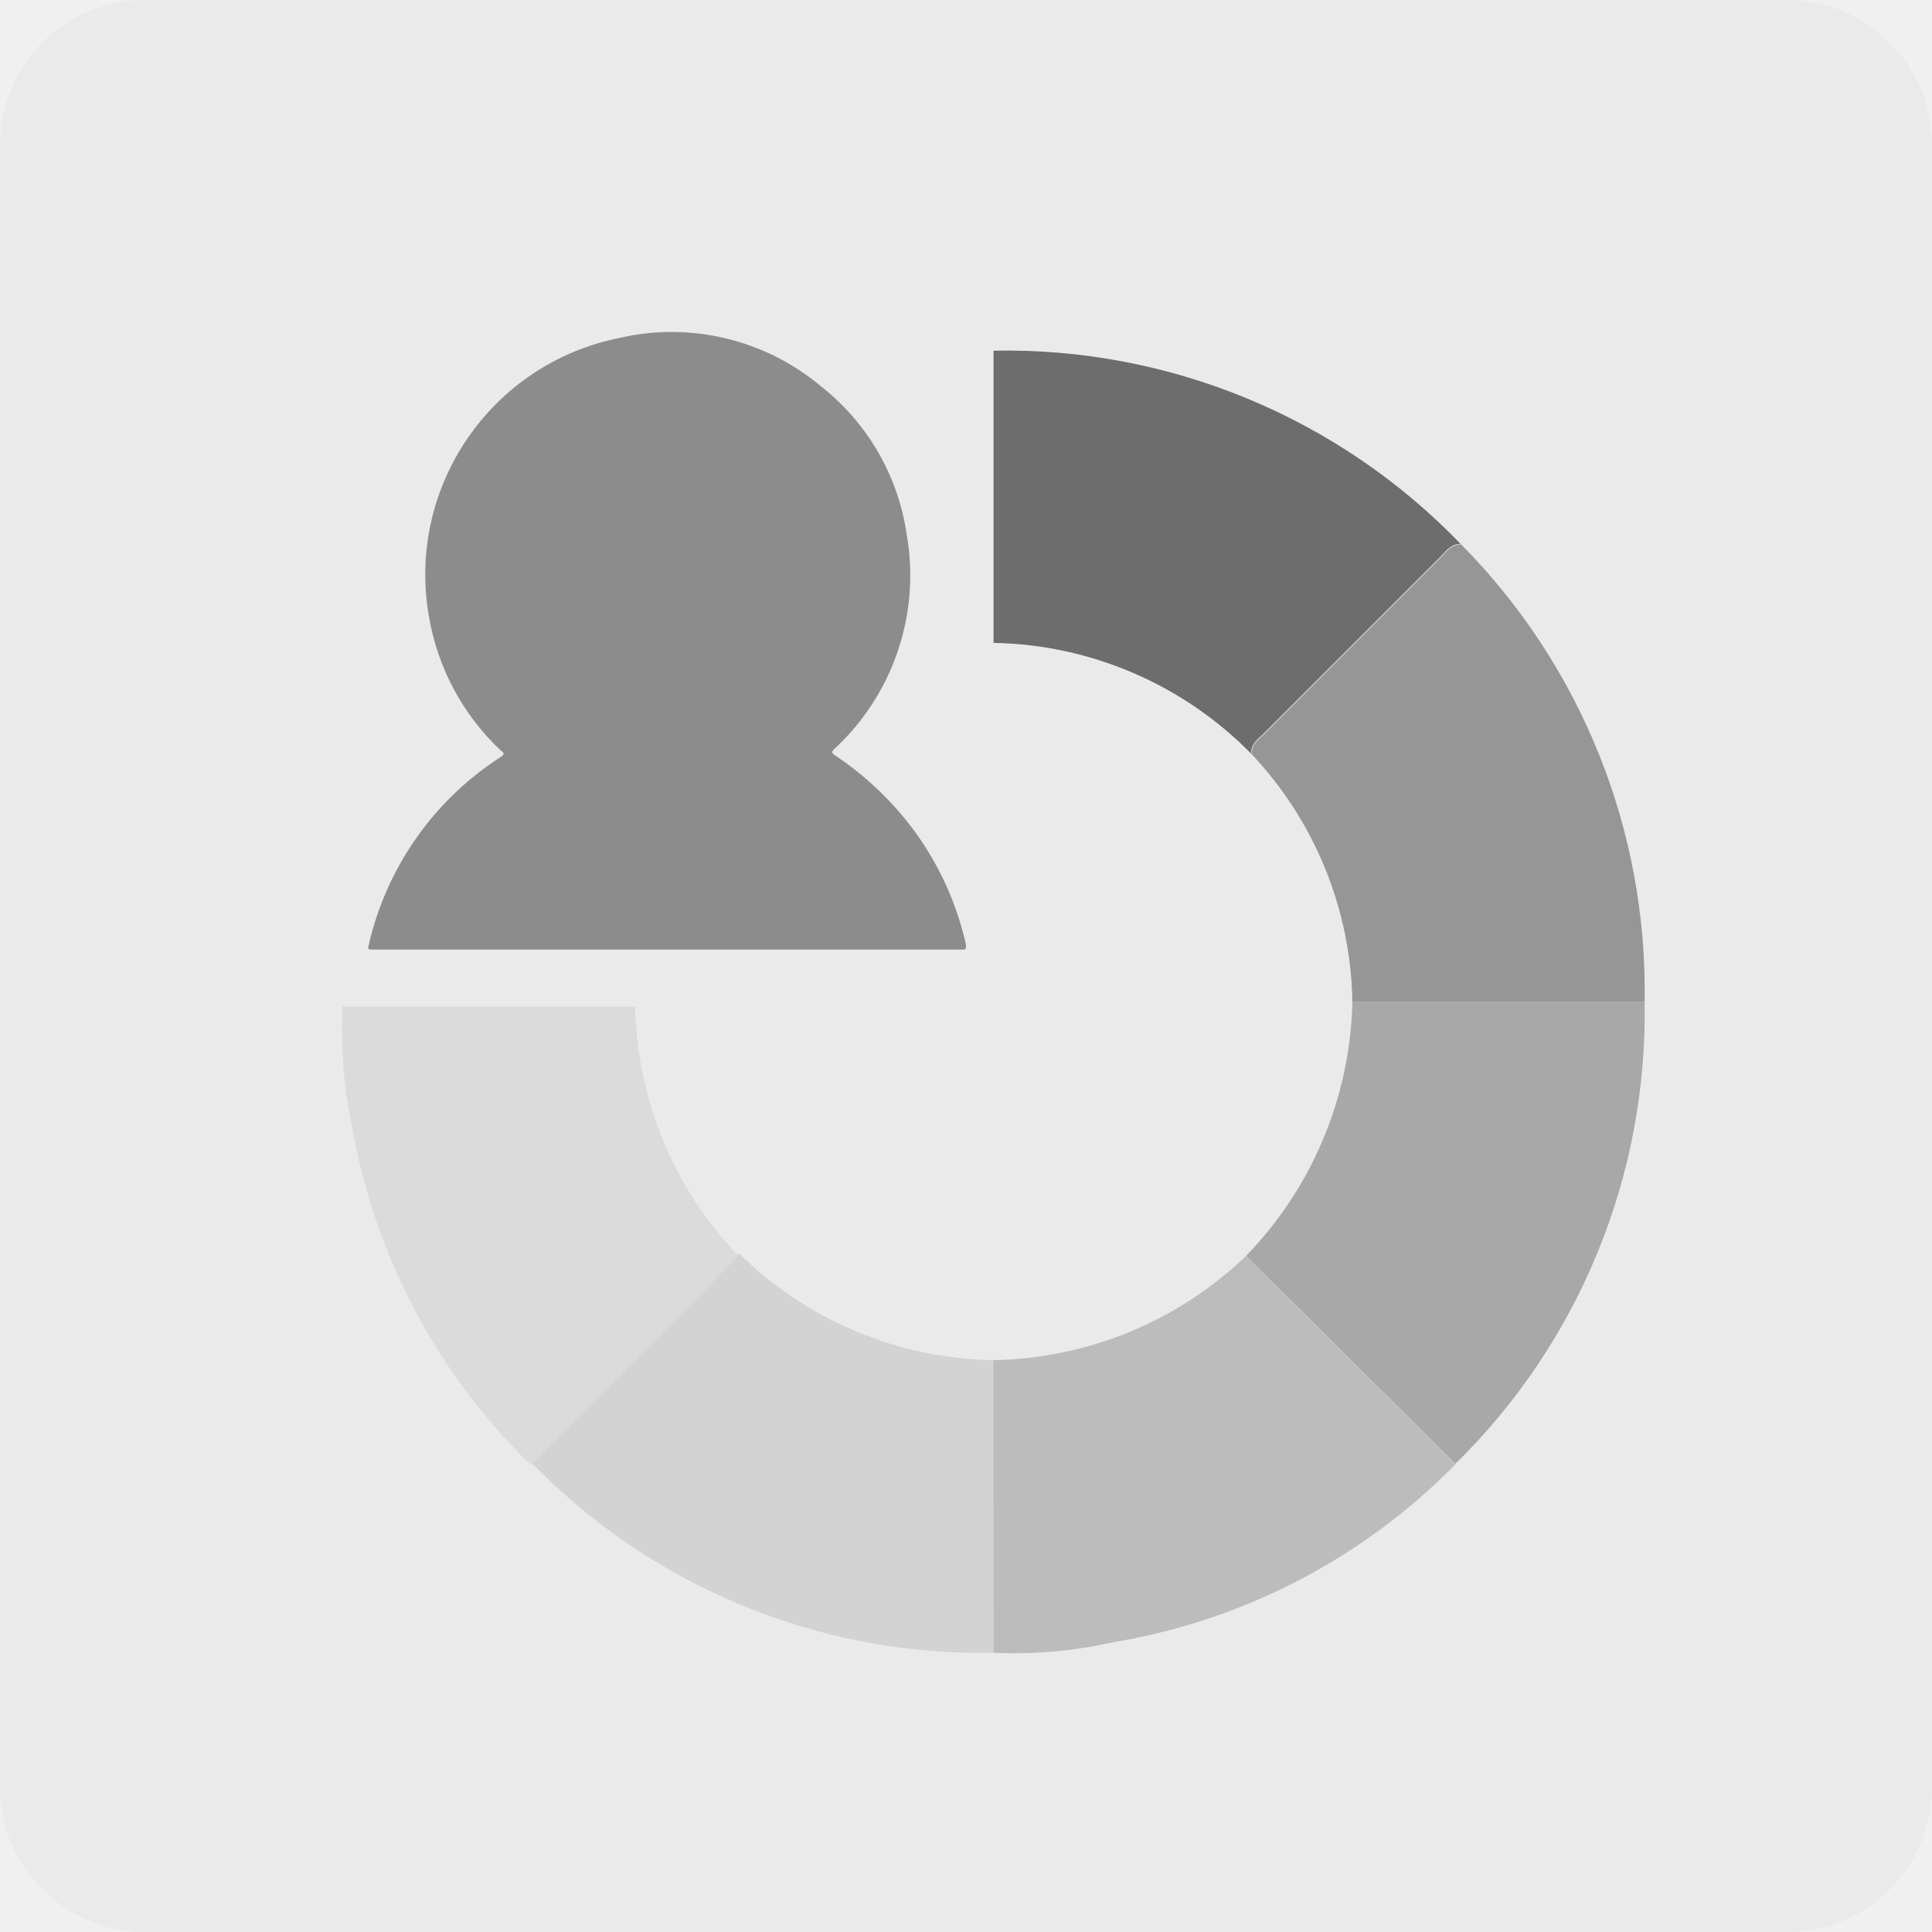
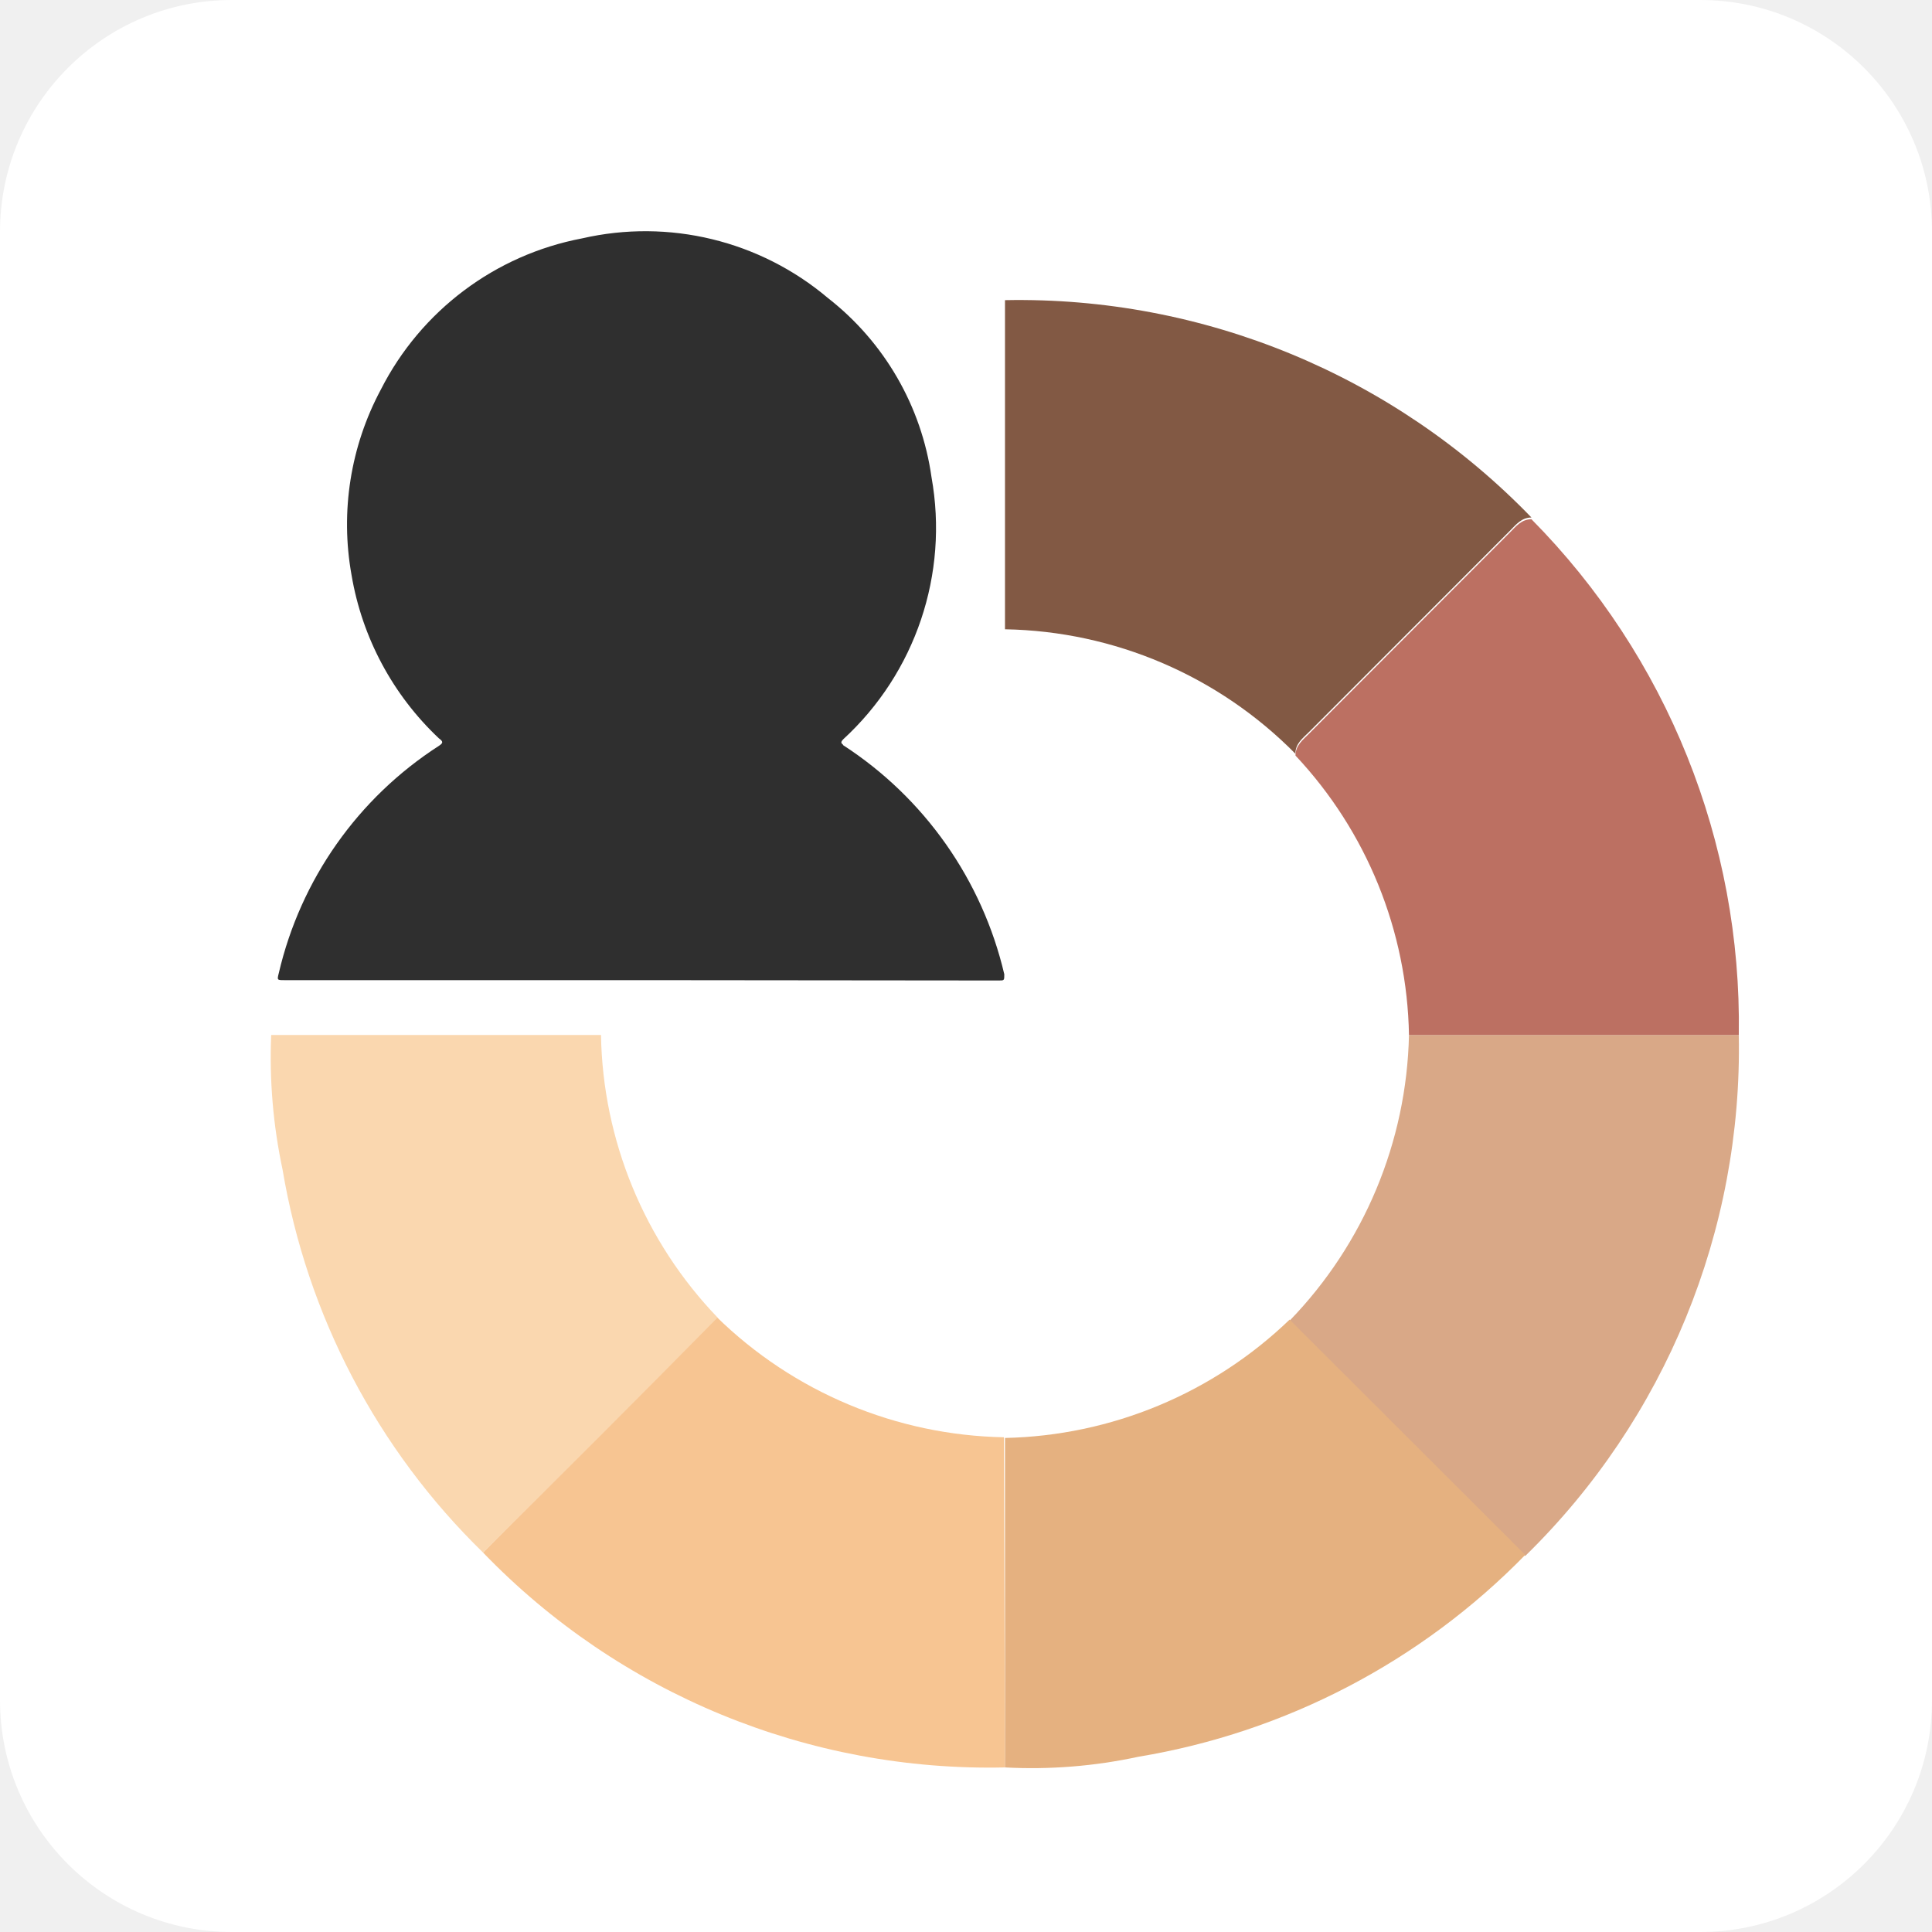
- <svg xmlns="http://www.w3.org/2000/svg" viewBox="0 0 40 40">
+ <svg xmlns="http://www.w3.org/2000/svg" viewBox="0 0 56 56">
  <defs>
-     <style>.cls-1{fill:#eaeaea;}.cls-2{fill:#8c8c8c;}.cls-3{fill:#6d6d6d;}.cls-4{fill:#a8a8a8;}.cls-5{fill:#d3d3d3;}.cls-6{fill:#bcbcbc;}.cls-7{fill:#dbdbdb;}.cls-8{fill:#969696;}</style>
+     <style>.cls-1{fill:#fff;}.cls-2{fill:#825944;}.cls-3{fill:#d9a887;}.cls-4{fill:#f7c592;}.cls-5{fill:#e5b180;}.cls-6{fill:#fad7af;}.cls-7{fill:#bc7062;}.cls-8{fill:#2f2f2f;}</style>
  </defs>
  <g id="Layer_2" data-name="Layer 2">
    <g id="Layer_1-2" data-name="Layer 1">
-       <rect class="cls-1" width="40" height="40" rx="3" />
-       <path class="cls-2" d="M13.82,19.66H7.74c-.13,0-.13,0-.1-.12a6.3,6.3,0,0,1,2.73-3.87c.07-.05.08-.07,0-.13a4.94,4.94,0,0,1-1.49-2.78A5,5,0,0,1,12.81,7,4.81,4.81,0,0,1,17,8a4.77,4.77,0,0,1,1.77,3.05,4.9,4.9,0,0,1-1.51,4.47c-.07.07,0,.08,0,.1A6.55,6.55,0,0,1,19,17.3a6.33,6.33,0,0,1,1,2.26c0,.1,0,.1-.09.1Z" />
+       <rect class="cls-1" width="56" height="56" rx="6.72" />
      <g id="nZpaRN.tif">
-         <path class="cls-3" d="M20.57,7.26a13.08,13.08,0,0,1,9.67,4c-.19,0-.29.13-.4.25l-3.69,3.69c-.12.11-.25.21-.25.4a7.67,7.67,0,0,0-5.33-2.29Z" />
-         <path class="cls-4" d="M34.05,20.74a13.07,13.07,0,0,1-3.92,9.57L25.8,26A7.81,7.81,0,0,0,28,20.74Z" />
-         <path class="cls-5" d="M20.57,34.22A13,13,0,0,1,11,30.28q2.16-2.16,4.3-4.33a7.68,7.68,0,0,0,5.28,2.21Z" />
-         <path class="cls-6" d="M20.57,34.22V28.16A7.74,7.74,0,0,0,25.8,26l4.33,4.32A12.88,12.88,0,0,1,23.05,34,9.42,9.42,0,0,1,20.57,34.22Z" />
-         <path class="cls-7" d="M15.29,26q-2.14,2.18-4.3,4.33a12.85,12.85,0,0,1-3.7-7,9.9,9.9,0,0,1-.2-2.49h6.06A7.66,7.66,0,0,0,15.29,26Z" />
-         <path class="cls-8" d="M34.05,20.74H28a7.66,7.66,0,0,0-2.09-5.13c0-.19.13-.29.25-.4l3.69-3.69c.11-.12.21-.25.4-.25A13.14,13.14,0,0,1,34.05,20.74Z" />
+         <path class="cls-2" d="M29.13,8.7A20.65,20.65,0,0,1,44.39,15c-.29,0-.45.21-.63.39l-5.82,5.83c-.18.18-.4.34-.39.63a12.12,12.12,0,0,0-8.42-3.61Z" />
+         <path class="cls-3" d="M50.4,30a20.56,20.56,0,0,1-6.19,15.1l-6.83-6.82A12.28,12.28,0,0,0,40.84,30Z" />
+         <path class="cls-4" d="M29.13,51.23A20.38,20.38,0,0,1,14,45q3.39-3.41,6.77-6.83a12.23,12.23,0,0,0,8.33,3.49Z" />
+         <path class="cls-5" d="M29.13,51.23V41.68a12.27,12.27,0,0,0,8.25-3.43l6.83,6.82A20.32,20.32,0,0,1,33,50.92,14.66,14.66,0,0,1,29.13,51.23Z" />
+         <path class="cls-6" d="M20.8,38.19Q17.43,41.61,14,45A20.16,20.16,0,0,1,8.19,33.9,15.63,15.63,0,0,1,7.86,30h9.56A12.12,12.12,0,0,0,20.8,38.19Z" />
+         <path class="cls-7" d="M50.4,30H40.84a12.14,12.14,0,0,0-3.29-8.1c0-.29.21-.45.39-.63l5.82-5.83c.18-.18.34-.39.63-.39A20.8,20.8,0,0,1,50.4,30Z" />
      </g>
+       <path class="cls-8" d="M18.59,28.41H8.25c-.22,0-.22,0-.17-.2a10.73,10.73,0,0,1,4.64-6.59c.12-.08.14-.12,0-.22a8.43,8.43,0,0,1-2.53-4.73,8.28,8.28,0,0,1,.85-5.38,8.27,8.27,0,0,1,5.83-4.38A8.2,8.2,0,0,1,24,8.64a8,8,0,0,1,3,5.19,8.32,8.32,0,0,1-2.56,7.6c-.12.12,0,.13,0,.17a10.87,10.87,0,0,1,4.67,6.64c0,.18,0,.18-.16.18Z" />
    </g>
  </g>
</svg>
